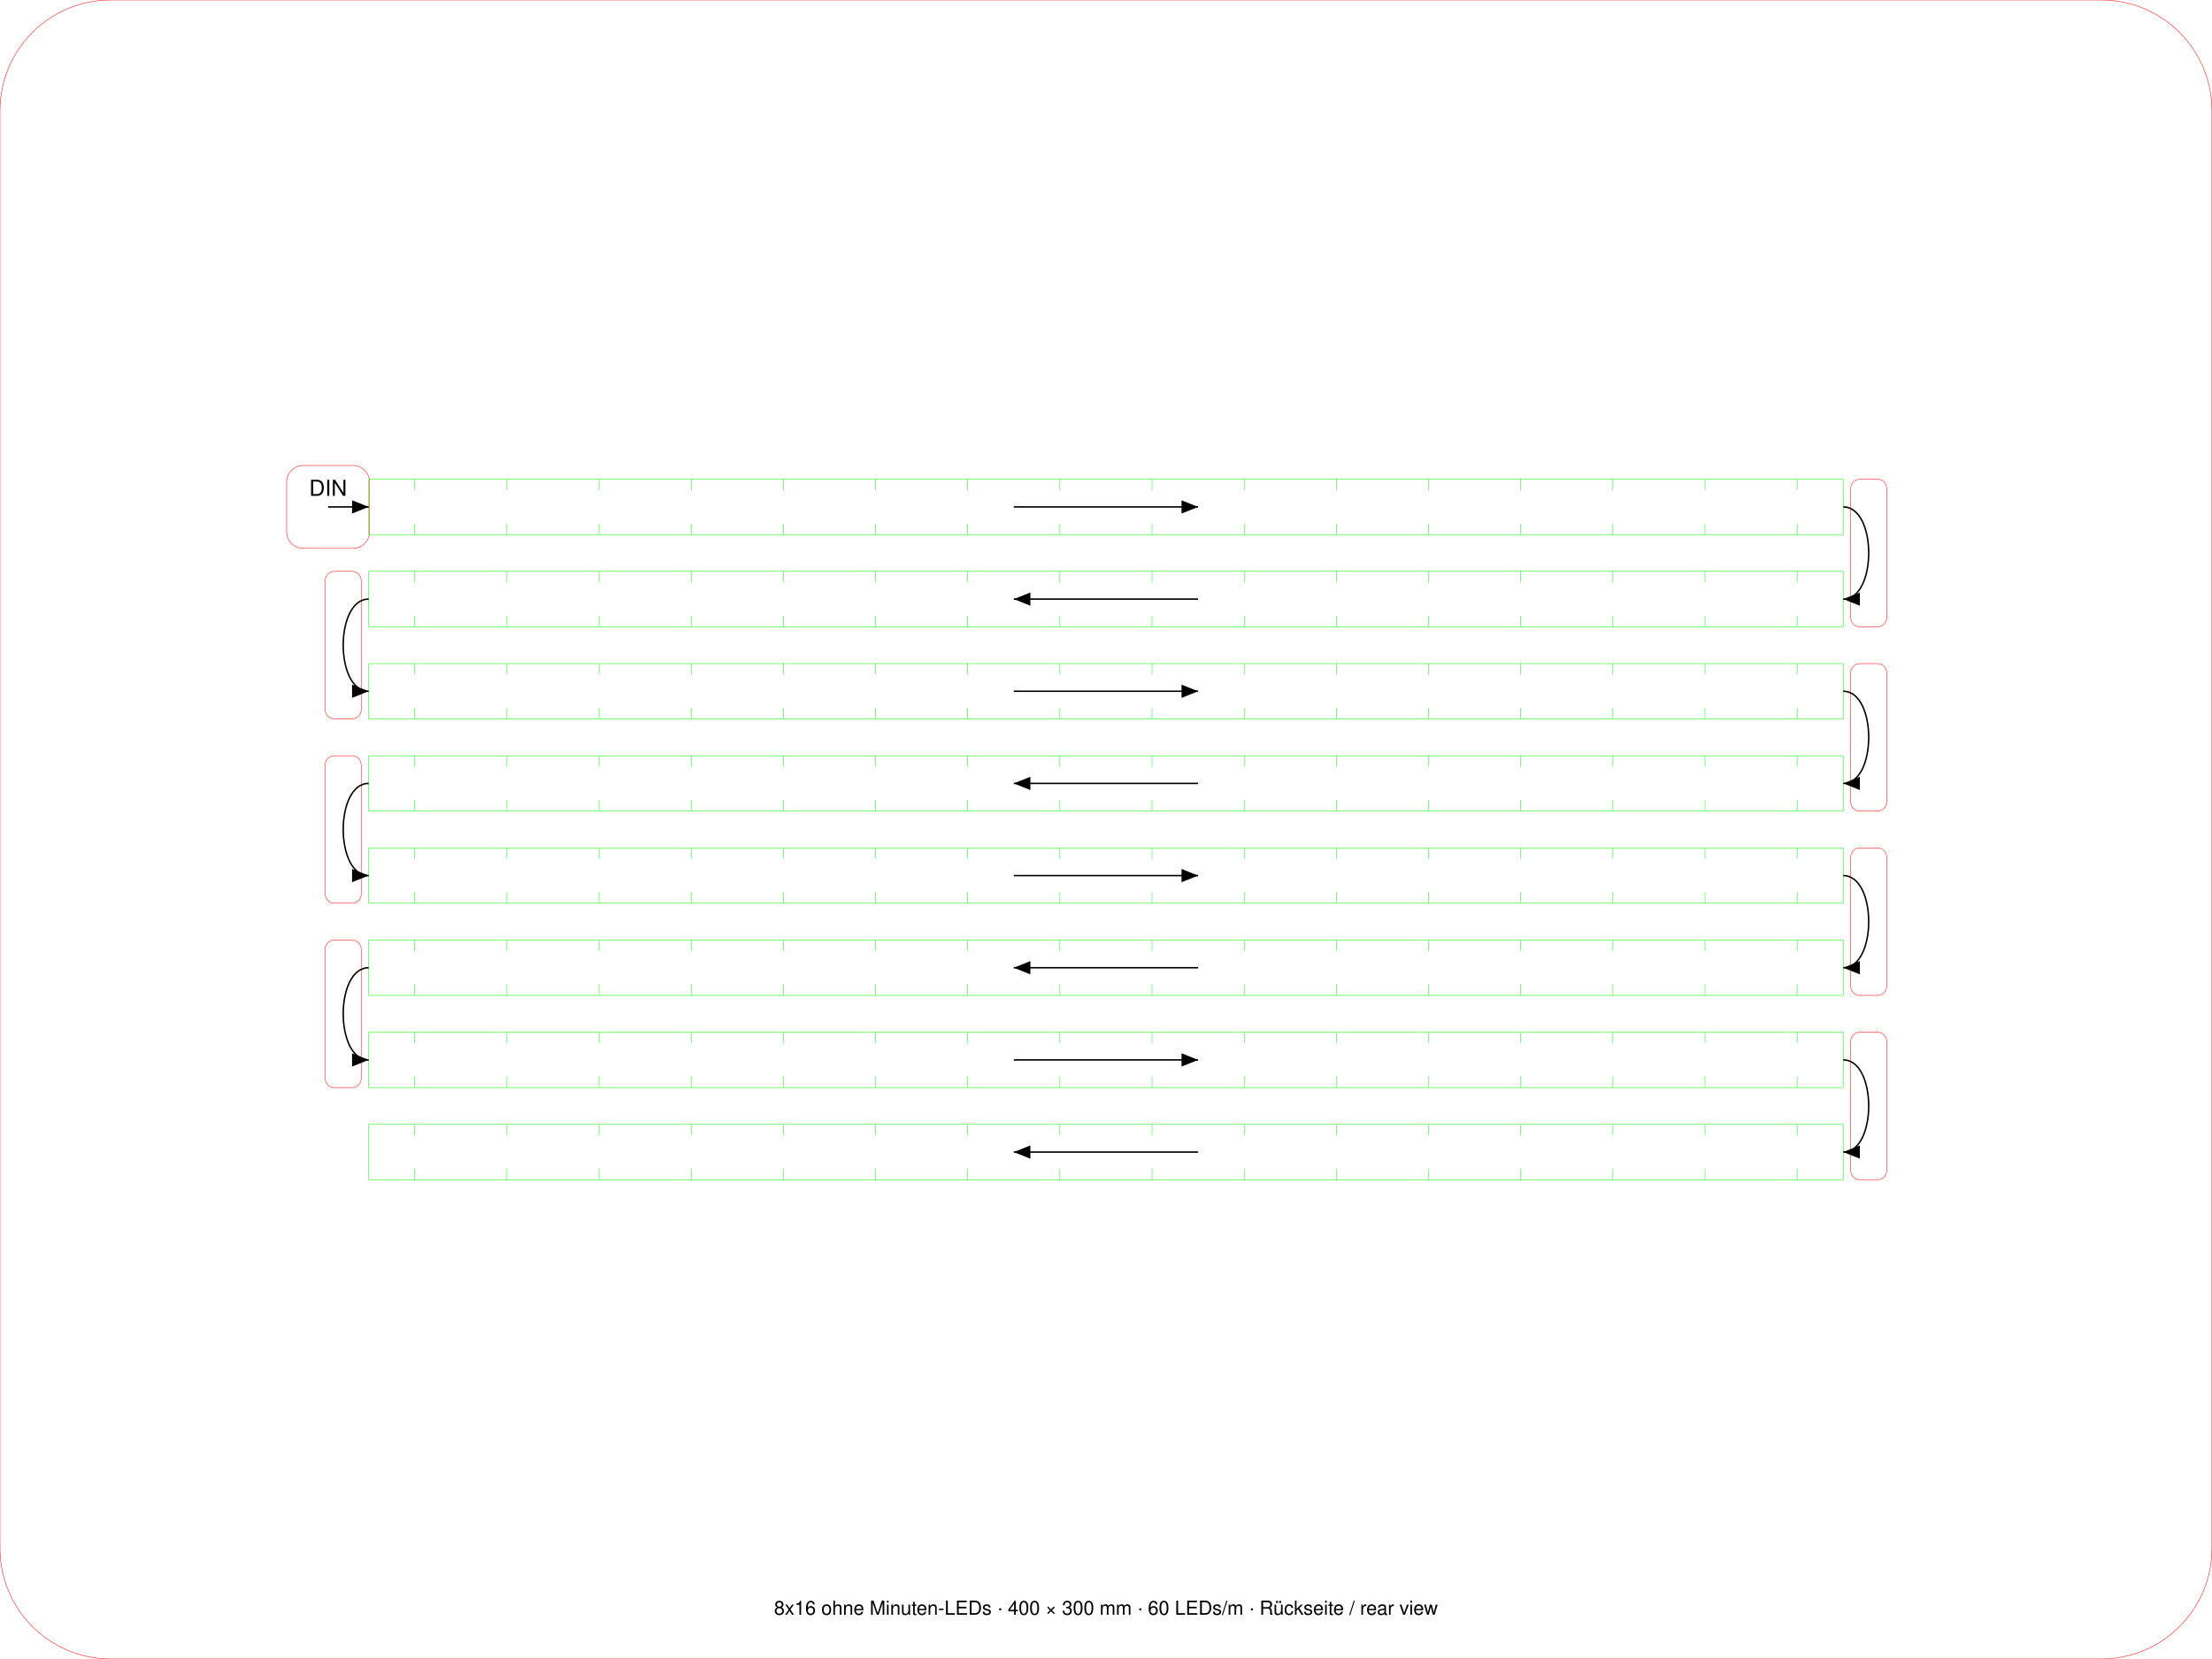
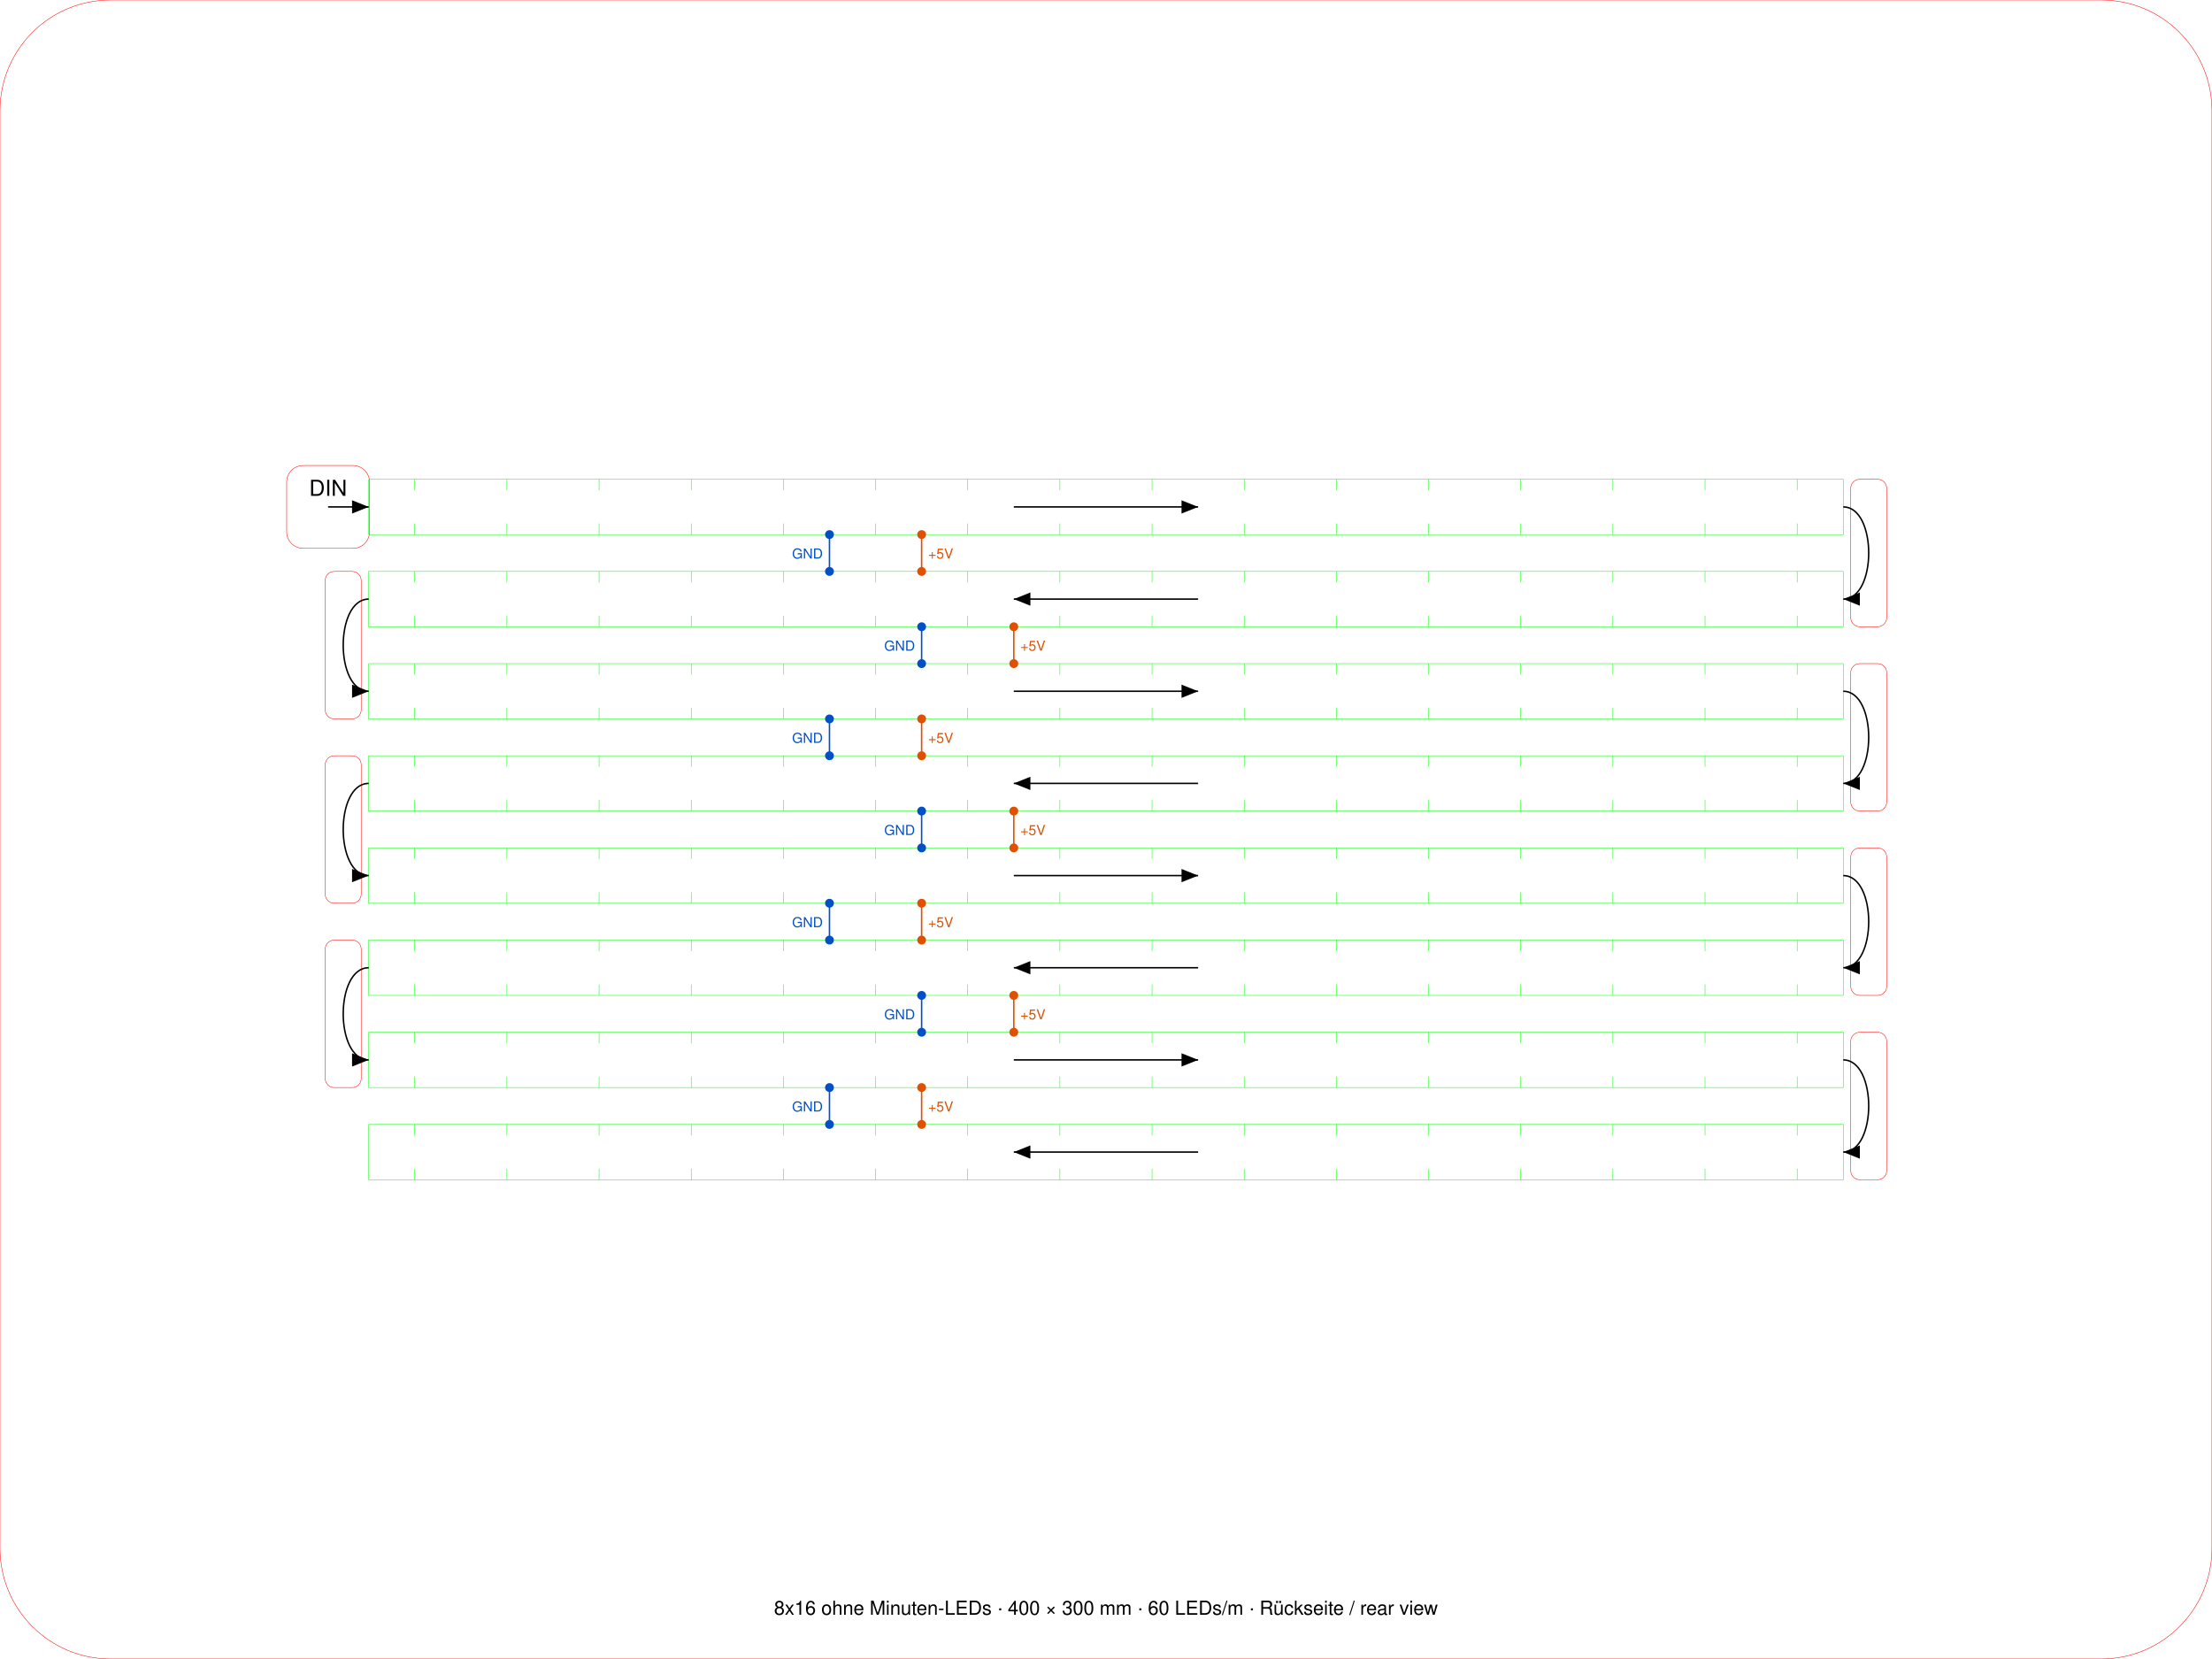
<svg xmlns="http://www.w3.org/2000/svg" version="1.1" width="400mm" height="300mm" viewBox="0 0 1133.9 850.4">
  <style type="text/css">
	.cut{fill:none;stroke:#FF0000;stroke-width:0.236;}
	.mark{fill:none;stroke:#00FF00;stroke-width:0.236;}
	.arrow{fill:none;stroke:#000000;stroke-width:0.75;}
	.head{fill:#000000;}
	.label{font-family:'Helvetica';font-size:11.3px;text-anchor:middle;}
	.caption{font-family:'Helvetica';font-size:9.9px;text-anchor:middle;}
+ 	.gnd{fill:none;stroke:#0050C8;stroke-width:0.75;}
+ 	.vcc{fill:none;stroke:#E05000;stroke-width:0.75;}
+ 	.gnddot{fill:#0050C8;}
+ 	.vccdot{fill:#E05000;}
+ 	.gndlabel{fill:#0050C8;font-family:'Helvetica';font-size:7.1px;}
+ 	.vcclabel{fill:#E05000;font-family:'Helvetica';font-size:7.1px;}
</style>
  <g id="montage">
    <rect class="cut" x="0.00" y="0.00" width="1133.86" height="850.39" rx="56.69" />
    <rect class="cut" x="948.71" y="245.67" width="18.43" height="75.59" rx="4.61" />
    <rect class="cut" x="166.72" y="292.91" width="18.43" height="75.59" rx="4.61" />
    <rect class="cut" x="948.71" y="340.16" width="18.43" height="75.59" rx="4.61" />
    <rect class="cut" x="166.72" y="387.40" width="18.43" height="75.59" rx="4.61" />
    <rect class="cut" x="948.71" y="434.65" width="18.43" height="75.59" rx="4.61" />
    <rect class="cut" x="166.72" y="481.89" width="18.43" height="75.59" rx="4.61" />
    <rect class="cut" x="948.71" y="529.13" width="18.43" height="75.59" rx="4.61" />
    <rect class="cut" x="146.94" y="238.60" width="42.49" height="42.49" rx="8.50" />
    <rect class="mark" x="188.98" y="245.67" width="755.91" height="28.35" rx="0.00" />
    <line class="mark" x1="921.26" y1="245.67" x2="921.26" y2="251.34" />
    <line class="mark" x1="921.26" y1="274.02" x2="921.26" y2="268.35" />
    <line class="mark" x1="874.02" y1="245.67" x2="874.02" y2="251.34" />
    <line class="mark" x1="874.02" y1="274.02" x2="874.02" y2="268.35" />
    <line class="mark" x1="826.77" y1="245.67" x2="826.77" y2="251.34" />
    <line class="mark" x1="826.77" y1="274.02" x2="826.77" y2="268.35" />
    <line class="mark" x1="779.53" y1="245.67" x2="779.53" y2="251.34" />
    <line class="mark" x1="779.53" y1="274.02" x2="779.53" y2="268.35" />
    <line class="mark" x1="732.28" y1="245.67" x2="732.28" y2="251.34" />
    <line class="mark" x1="732.28" y1="274.02" x2="732.28" y2="268.35" />
    <line class="mark" x1="685.04" y1="245.67" x2="685.04" y2="251.34" />
    <line class="mark" x1="685.04" y1="274.02" x2="685.04" y2="268.35" />
    <line class="mark" x1="637.80" y1="245.67" x2="637.80" y2="251.34" />
    <line class="mark" x1="637.80" y1="274.02" x2="637.80" y2="268.35" />
    <line class="mark" x1="590.55" y1="245.67" x2="590.55" y2="251.34" />
    <line class="mark" x1="590.55" y1="274.02" x2="590.55" y2="268.35" />
    <line class="mark" x1="543.31" y1="245.67" x2="543.31" y2="251.34" />
    <line class="mark" x1="543.31" y1="274.02" x2="543.31" y2="268.35" />
    <line class="mark" x1="496.06" y1="245.67" x2="496.06" y2="251.34" />
    <line class="mark" x1="496.06" y1="274.02" x2="496.06" y2="268.35" />
    <line class="mark" x1="448.82" y1="245.67" x2="448.82" y2="251.34" />
    <line class="mark" x1="448.82" y1="274.02" x2="448.82" y2="268.35" />
    <line class="mark" x1="401.57" y1="245.67" x2="401.57" y2="251.34" />
    <line class="mark" x1="401.57" y1="274.02" x2="401.57" y2="268.35" />
    <line class="mark" x1="354.33" y1="245.67" x2="354.33" y2="251.34" />
    <line class="mark" x1="354.33" y1="274.02" x2="354.33" y2="268.35" />
    <line class="mark" x1="307.09" y1="245.67" x2="307.09" y2="251.34" />
    <line class="mark" x1="307.09" y1="274.02" x2="307.09" y2="268.35" />
    <line class="mark" x1="259.84" y1="245.67" x2="259.84" y2="251.34" />
    <line class="mark" x1="259.84" y1="274.02" x2="259.84" y2="268.35" />
    <line class="mark" x1="212.60" y1="245.67" x2="212.60" y2="251.34" />
    <line class="mark" x1="212.60" y1="274.02" x2="212.60" y2="268.35" />
    <rect class="mark" x="188.98" y="292.91" width="755.91" height="28.35" rx="0.00" />
    <line class="mark" x1="921.26" y1="292.91" x2="921.26" y2="298.58" />
    <line class="mark" x1="921.26" y1="321.26" x2="921.26" y2="315.59" />
    <line class="mark" x1="874.02" y1="292.91" x2="874.02" y2="298.58" />
    <line class="mark" x1="874.02" y1="321.26" x2="874.02" y2="315.59" />
    <line class="mark" x1="826.77" y1="292.91" x2="826.77" y2="298.58" />
    <line class="mark" x1="826.77" y1="321.26" x2="826.77" y2="315.59" />
    <line class="mark" x1="779.53" y1="292.91" x2="779.53" y2="298.58" />
    <line class="mark" x1="779.53" y1="321.26" x2="779.53" y2="315.59" />
    <line class="mark" x1="732.28" y1="292.91" x2="732.28" y2="298.58" />
    <line class="mark" x1="732.28" y1="321.26" x2="732.28" y2="315.59" />
    <line class="mark" x1="685.04" y1="292.91" x2="685.04" y2="298.58" />
    <line class="mark" x1="685.04" y1="321.26" x2="685.04" y2="315.59" />
    <line class="mark" x1="637.80" y1="292.91" x2="637.80" y2="298.58" />
    <line class="mark" x1="637.80" y1="321.26" x2="637.80" y2="315.59" />
    <line class="mark" x1="590.55" y1="292.91" x2="590.55" y2="298.58" />
    <line class="mark" x1="590.55" y1="321.26" x2="590.55" y2="315.59" />
    <line class="mark" x1="543.31" y1="292.91" x2="543.31" y2="298.58" />
    <line class="mark" x1="543.31" y1="321.26" x2="543.31" y2="315.59" />
    <line class="mark" x1="496.06" y1="292.91" x2="496.06" y2="298.58" />
    <line class="mark" x1="496.06" y1="321.26" x2="496.06" y2="315.59" />
    <line class="mark" x1="448.82" y1="292.91" x2="448.82" y2="298.58" />
    <line class="mark" x1="448.82" y1="321.26" x2="448.82" y2="315.59" />
    <line class="mark" x1="401.57" y1="292.91" x2="401.57" y2="298.58" />
    <line class="mark" x1="401.57" y1="321.26" x2="401.57" y2="315.59" />
    <line class="mark" x1="354.33" y1="292.91" x2="354.33" y2="298.58" />
    <line class="mark" x1="354.33" y1="321.26" x2="354.33" y2="315.59" />
    <line class="mark" x1="307.09" y1="292.91" x2="307.09" y2="298.58" />
    <line class="mark" x1="307.09" y1="321.26" x2="307.09" y2="315.59" />
    <line class="mark" x1="259.84" y1="292.91" x2="259.84" y2="298.58" />
    <line class="mark" x1="259.84" y1="321.26" x2="259.84" y2="315.59" />
    <line class="mark" x1="212.60" y1="292.91" x2="212.60" y2="298.58" />
    <line class="mark" x1="212.60" y1="321.26" x2="212.60" y2="315.59" />
    <rect class="mark" x="188.98" y="340.16" width="755.91" height="28.35" rx="0.00" />
    <line class="mark" x1="921.26" y1="340.16" x2="921.26" y2="345.83" />
    <line class="mark" x1="921.26" y1="368.50" x2="921.26" y2="362.83" />
    <line class="mark" x1="874.02" y1="340.16" x2="874.02" y2="345.83" />
    <line class="mark" x1="874.02" y1="368.50" x2="874.02" y2="362.83" />
    <line class="mark" x1="826.77" y1="340.16" x2="826.77" y2="345.83" />
    <line class="mark" x1="826.77" y1="368.50" x2="826.77" y2="362.83" />
    <line class="mark" x1="779.53" y1="340.16" x2="779.53" y2="345.83" />
    <line class="mark" x1="779.53" y1="368.50" x2="779.53" y2="362.83" />
    <line class="mark" x1="732.28" y1="340.16" x2="732.28" y2="345.83" />
    <line class="mark" x1="732.28" y1="368.50" x2="732.28" y2="362.83" />
    <line class="mark" x1="685.04" y1="340.16" x2="685.04" y2="345.83" />
    <line class="mark" x1="685.04" y1="368.50" x2="685.04" y2="362.83" />
    <line class="mark" x1="637.80" y1="340.16" x2="637.80" y2="345.83" />
    <line class="mark" x1="637.80" y1="368.50" x2="637.80" y2="362.83" />
    <line class="mark" x1="590.55" y1="340.16" x2="590.55" y2="345.83" />
    <line class="mark" x1="590.55" y1="368.50" x2="590.55" y2="362.83" />
    <line class="mark" x1="543.31" y1="340.16" x2="543.31" y2="345.83" />
    <line class="mark" x1="543.31" y1="368.50" x2="543.31" y2="362.83" />
    <line class="mark" x1="496.06" y1="340.16" x2="496.06" y2="345.83" />
    <line class="mark" x1="496.06" y1="368.50" x2="496.06" y2="362.83" />
    <line class="mark" x1="448.82" y1="340.16" x2="448.82" y2="345.83" />
    <line class="mark" x1="448.82" y1="368.50" x2="448.82" y2="362.83" />
    <line class="mark" x1="401.57" y1="340.16" x2="401.57" y2="345.83" />
    <line class="mark" x1="401.57" y1="368.50" x2="401.57" y2="362.83" />
    <line class="mark" x1="354.33" y1="340.16" x2="354.33" y2="345.83" />
    <line class="mark" x1="354.33" y1="368.50" x2="354.33" y2="362.83" />
    <line class="mark" x1="307.09" y1="340.16" x2="307.09" y2="345.83" />
    <line class="mark" x1="307.09" y1="368.50" x2="307.09" y2="362.83" />
    <line class="mark" x1="259.84" y1="340.16" x2="259.84" y2="345.83" />
    <line class="mark" x1="259.84" y1="368.50" x2="259.84" y2="362.83" />
    <line class="mark" x1="212.60" y1="340.16" x2="212.60" y2="345.83" />
    <line class="mark" x1="212.60" y1="368.50" x2="212.60" y2="362.83" />
    <rect class="mark" x="188.98" y="387.40" width="755.91" height="28.35" rx="0.00" />
    <line class="mark" x1="921.26" y1="387.40" x2="921.26" y2="393.07" />
    <line class="mark" x1="921.26" y1="415.75" x2="921.26" y2="410.08" />
    <line class="mark" x1="874.02" y1="387.40" x2="874.02" y2="393.07" />
    <line class="mark" x1="874.02" y1="415.75" x2="874.02" y2="410.08" />
    <line class="mark" x1="826.77" y1="387.40" x2="826.77" y2="393.07" />
    <line class="mark" x1="826.77" y1="415.75" x2="826.77" y2="410.08" />
    <line class="mark" x1="779.53" y1="387.40" x2="779.53" y2="393.07" />
    <line class="mark" x1="779.53" y1="415.75" x2="779.53" y2="410.08" />
    <line class="mark" x1="732.28" y1="387.40" x2="732.28" y2="393.07" />
    <line class="mark" x1="732.28" y1="415.75" x2="732.28" y2="410.08" />
    <line class="mark" x1="685.04" y1="387.40" x2="685.04" y2="393.07" />
    <line class="mark" x1="685.04" y1="415.75" x2="685.04" y2="410.08" />
    <line class="mark" x1="637.80" y1="387.40" x2="637.80" y2="393.07" />
    <line class="mark" x1="637.80" y1="415.75" x2="637.80" y2="410.08" />
    <line class="mark" x1="590.55" y1="387.40" x2="590.55" y2="393.07" />
    <line class="mark" x1="590.55" y1="415.75" x2="590.55" y2="410.08" />
    <line class="mark" x1="543.31" y1="387.40" x2="543.31" y2="393.07" />
    <line class="mark" x1="543.31" y1="415.75" x2="543.31" y2="410.08" />
    <line class="mark" x1="496.06" y1="387.40" x2="496.06" y2="393.07" />
    <line class="mark" x1="496.06" y1="415.75" x2="496.06" y2="410.08" />
    <line class="mark" x1="448.82" y1="387.40" x2="448.82" y2="393.07" />
    <line class="mark" x1="448.82" y1="415.75" x2="448.82" y2="410.08" />
    <line class="mark" x1="401.57" y1="387.40" x2="401.57" y2="393.07" />
    <line class="mark" x1="401.57" y1="415.75" x2="401.57" y2="410.08" />
    <line class="mark" x1="354.33" y1="387.40" x2="354.33" y2="393.07" />
    <line class="mark" x1="354.33" y1="415.75" x2="354.33" y2="410.08" />
    <line class="mark" x1="307.09" y1="387.40" x2="307.09" y2="393.07" />
    <line class="mark" x1="307.09" y1="415.75" x2="307.09" y2="410.08" />
    <line class="mark" x1="259.84" y1="387.40" x2="259.84" y2="393.07" />
    <line class="mark" x1="259.84" y1="415.75" x2="259.84" y2="410.08" />
    <line class="mark" x1="212.60" y1="387.40" x2="212.60" y2="393.07" />
    <line class="mark" x1="212.60" y1="415.75" x2="212.60" y2="410.08" />
    <rect class="mark" x="188.98" y="434.65" width="755.91" height="28.35" rx="0.00" />
    <line class="mark" x1="921.26" y1="434.65" x2="921.26" y2="440.31" />
    <line class="mark" x1="921.26" y1="462.99" x2="921.26" y2="457.32" />
    <line class="mark" x1="874.02" y1="434.65" x2="874.02" y2="440.31" />
    <line class="mark" x1="874.02" y1="462.99" x2="874.02" y2="457.32" />
    <line class="mark" x1="826.77" y1="434.65" x2="826.77" y2="440.31" />
    <line class="mark" x1="826.77" y1="462.99" x2="826.77" y2="457.32" />
    <line class="mark" x1="779.53" y1="434.65" x2="779.53" y2="440.31" />
    <line class="mark" x1="779.53" y1="462.99" x2="779.53" y2="457.32" />
    <line class="mark" x1="732.28" y1="434.65" x2="732.28" y2="440.31" />
    <line class="mark" x1="732.28" y1="462.99" x2="732.28" y2="457.32" />
    <line class="mark" x1="685.04" y1="434.65" x2="685.04" y2="440.31" />
    <line class="mark" x1="685.04" y1="462.99" x2="685.04" y2="457.32" />
    <line class="mark" x1="637.80" y1="434.65" x2="637.80" y2="440.31" />
    <line class="mark" x1="637.80" y1="462.99" x2="637.80" y2="457.32" />
    <line class="mark" x1="590.55" y1="434.65" x2="590.55" y2="440.31" />
    <line class="mark" x1="590.55" y1="462.99" x2="590.55" y2="457.32" />
    <line class="mark" x1="543.31" y1="434.65" x2="543.31" y2="440.31" />
    <line class="mark" x1="543.31" y1="462.99" x2="543.31" y2="457.32" />
    <line class="mark" x1="496.06" y1="434.65" x2="496.06" y2="440.31" />
    <line class="mark" x1="496.06" y1="462.99" x2="496.06" y2="457.32" />
    <line class="mark" x1="448.82" y1="434.65" x2="448.82" y2="440.31" />
    <line class="mark" x1="448.82" y1="462.99" x2="448.82" y2="457.32" />
    <line class="mark" x1="401.57" y1="434.65" x2="401.57" y2="440.31" />
    <line class="mark" x1="401.57" y1="462.99" x2="401.57" y2="457.32" />
    <line class="mark" x1="354.33" y1="434.65" x2="354.33" y2="440.31" />
    <line class="mark" x1="354.33" y1="462.99" x2="354.33" y2="457.32" />
    <line class="mark" x1="307.09" y1="434.65" x2="307.09" y2="440.31" />
    <line class="mark" x1="307.09" y1="462.99" x2="307.09" y2="457.32" />
    <line class="mark" x1="259.84" y1="434.65" x2="259.84" y2="440.31" />
    <line class="mark" x1="259.84" y1="462.99" x2="259.84" y2="457.32" />
    <line class="mark" x1="212.60" y1="434.65" x2="212.60" y2="440.31" />
    <line class="mark" x1="212.60" y1="462.99" x2="212.60" y2="457.32" />
    <rect class="mark" x="188.98" y="481.89" width="755.91" height="28.35" rx="0.00" />
    <line class="mark" x1="921.26" y1="481.89" x2="921.26" y2="487.56" />
    <line class="mark" x1="921.26" y1="510.24" x2="921.26" y2="504.57" />
    <line class="mark" x1="874.02" y1="481.89" x2="874.02" y2="487.56" />
    <line class="mark" x1="874.02" y1="510.24" x2="874.02" y2="504.57" />
    <line class="mark" x1="826.77" y1="481.89" x2="826.77" y2="487.56" />
    <line class="mark" x1="826.77" y1="510.24" x2="826.77" y2="504.57" />
    <line class="mark" x1="779.53" y1="481.89" x2="779.53" y2="487.56" />
    <line class="mark" x1="779.53" y1="510.24" x2="779.53" y2="504.57" />
    <line class="mark" x1="732.28" y1="481.89" x2="732.28" y2="487.56" />
    <line class="mark" x1="732.28" y1="510.24" x2="732.28" y2="504.57" />
    <line class="mark" x1="685.04" y1="481.89" x2="685.04" y2="487.56" />
    <line class="mark" x1="685.04" y1="510.24" x2="685.04" y2="504.57" />
    <line class="mark" x1="637.80" y1="481.89" x2="637.80" y2="487.56" />
    <line class="mark" x1="637.80" y1="510.24" x2="637.80" y2="504.57" />
    <line class="mark" x1="590.55" y1="481.89" x2="590.55" y2="487.56" />
    <line class="mark" x1="590.55" y1="510.24" x2="590.55" y2="504.57" />
    <line class="mark" x1="543.31" y1="481.89" x2="543.31" y2="487.56" />
    <line class="mark" x1="543.31" y1="510.24" x2="543.31" y2="504.57" />
    <line class="mark" x1="496.06" y1="481.89" x2="496.06" y2="487.56" />
    <line class="mark" x1="496.06" y1="510.24" x2="496.06" y2="504.57" />
    <line class="mark" x1="448.82" y1="481.89" x2="448.82" y2="487.56" />
    <line class="mark" x1="448.82" y1="510.24" x2="448.82" y2="504.57" />
    <line class="mark" x1="401.57" y1="481.89" x2="401.57" y2="487.56" />
    <line class="mark" x1="401.57" y1="510.24" x2="401.57" y2="504.57" />
    <line class="mark" x1="354.33" y1="481.89" x2="354.33" y2="487.56" />
    <line class="mark" x1="354.33" y1="510.24" x2="354.33" y2="504.57" />
    <line class="mark" x1="307.09" y1="481.89" x2="307.09" y2="487.56" />
    <line class="mark" x1="307.09" y1="510.24" x2="307.09" y2="504.57" />
    <line class="mark" x1="259.84" y1="481.89" x2="259.84" y2="487.56" />
    <line class="mark" x1="259.84" y1="510.24" x2="259.84" y2="504.57" />
    <line class="mark" x1="212.60" y1="481.89" x2="212.60" y2="487.56" />
    <line class="mark" x1="212.60" y1="510.24" x2="212.60" y2="504.57" />
    <rect class="mark" x="188.98" y="529.13" width="755.91" height="28.35" rx="0.00" />
    <line class="mark" x1="921.26" y1="529.13" x2="921.26" y2="534.80" />
    <line class="mark" x1="921.26" y1="557.48" x2="921.26" y2="551.81" />
    <line class="mark" x1="874.02" y1="529.13" x2="874.02" y2="534.80" />
    <line class="mark" x1="874.02" y1="557.48" x2="874.02" y2="551.81" />
    <line class="mark" x1="826.77" y1="529.13" x2="826.77" y2="534.80" />
    <line class="mark" x1="826.77" y1="557.48" x2="826.77" y2="551.81" />
    <line class="mark" x1="779.53" y1="529.13" x2="779.53" y2="534.80" />
    <line class="mark" x1="779.53" y1="557.48" x2="779.53" y2="551.81" />
    <line class="mark" x1="732.28" y1="529.13" x2="732.28" y2="534.80" />
    <line class="mark" x1="732.28" y1="557.48" x2="732.28" y2="551.81" />
    <line class="mark" x1="685.04" y1="529.13" x2="685.04" y2="534.80" />
    <line class="mark" x1="685.04" y1="557.48" x2="685.04" y2="551.81" />
    <line class="mark" x1="637.80" y1="529.13" x2="637.80" y2="534.80" />
    <line class="mark" x1="637.80" y1="557.48" x2="637.80" y2="551.81" />
    <line class="mark" x1="590.55" y1="529.13" x2="590.55" y2="534.80" />
    <line class="mark" x1="590.55" y1="557.48" x2="590.55" y2="551.81" />
    <line class="mark" x1="543.31" y1="529.13" x2="543.31" y2="534.80" />
    <line class="mark" x1="543.31" y1="557.48" x2="543.31" y2="551.81" />
    <line class="mark" x1="496.06" y1="529.13" x2="496.06" y2="534.80" />
    <line class="mark" x1="496.06" y1="557.48" x2="496.06" y2="551.81" />
    <line class="mark" x1="448.82" y1="529.13" x2="448.82" y2="534.80" />
    <line class="mark" x1="448.82" y1="557.48" x2="448.82" y2="551.81" />
    <line class="mark" x1="401.57" y1="529.13" x2="401.57" y2="534.80" />
    <line class="mark" x1="401.57" y1="557.48" x2="401.57" y2="551.81" />
    <line class="mark" x1="354.33" y1="529.13" x2="354.33" y2="534.80" />
    <line class="mark" x1="354.33" y1="557.48" x2="354.33" y2="551.81" />
    <line class="mark" x1="307.09" y1="529.13" x2="307.09" y2="534.80" />
    <line class="mark" x1="307.09" y1="557.48" x2="307.09" y2="551.81" />
    <line class="mark" x1="259.84" y1="529.13" x2="259.84" y2="534.80" />
    <line class="mark" x1="259.84" y1="557.48" x2="259.84" y2="551.81" />
    <line class="mark" x1="212.60" y1="529.13" x2="212.60" y2="534.80" />
    <line class="mark" x1="212.60" y1="557.48" x2="212.60" y2="551.81" />
    <rect class="mark" x="188.98" y="576.38" width="755.91" height="28.35" rx="0.00" />
    <line class="mark" x1="921.26" y1="576.38" x2="921.26" y2="582.05" />
    <line class="mark" x1="921.26" y1="604.72" x2="921.26" y2="599.06" />
    <line class="mark" x1="874.02" y1="576.38" x2="874.02" y2="582.05" />
    <line class="mark" x1="874.02" y1="604.72" x2="874.02" y2="599.06" />
    <line class="mark" x1="826.77" y1="576.38" x2="826.77" y2="582.05" />
    <line class="mark" x1="826.77" y1="604.72" x2="826.77" y2="599.06" />
    <line class="mark" x1="779.53" y1="576.38" x2="779.53" y2="582.05" />
    <line class="mark" x1="779.53" y1="604.72" x2="779.53" y2="599.06" />
    <line class="mark" x1="732.28" y1="576.38" x2="732.28" y2="582.05" />
    <line class="mark" x1="732.28" y1="604.72" x2="732.28" y2="599.06" />
    <line class="mark" x1="685.04" y1="576.38" x2="685.04" y2="582.05" />
    <line class="mark" x1="685.04" y1="604.72" x2="685.04" y2="599.06" />
    <line class="mark" x1="637.80" y1="576.38" x2="637.80" y2="582.05" />
    <line class="mark" x1="637.80" y1="604.72" x2="637.80" y2="599.06" />
    <line class="mark" x1="590.55" y1="576.38" x2="590.55" y2="582.05" />
    <line class="mark" x1="590.55" y1="604.72" x2="590.55" y2="599.06" />
    <line class="mark" x1="543.31" y1="576.38" x2="543.31" y2="582.05" />
    <line class="mark" x1="543.31" y1="604.72" x2="543.31" y2="599.06" />
    <line class="mark" x1="496.06" y1="576.38" x2="496.06" y2="582.05" />
    <line class="mark" x1="496.06" y1="604.72" x2="496.06" y2="599.06" />
    <line class="mark" x1="448.82" y1="576.38" x2="448.82" y2="582.05" />
    <line class="mark" x1="448.82" y1="604.72" x2="448.82" y2="599.06" />
    <line class="mark" x1="401.57" y1="576.38" x2="401.57" y2="582.05" />
    <line class="mark" x1="401.57" y1="604.72" x2="401.57" y2="599.06" />
    <line class="mark" x1="354.33" y1="576.38" x2="354.33" y2="582.05" />
    <line class="mark" x1="354.33" y1="604.72" x2="354.33" y2="599.06" />
    <line class="mark" x1="307.09" y1="576.38" x2="307.09" y2="582.05" />
    <line class="mark" x1="307.09" y1="604.72" x2="307.09" y2="599.06" />
    <line class="mark" x1="259.84" y1="576.38" x2="259.84" y2="582.05" />
    <line class="mark" x1="259.84" y1="604.72" x2="259.84" y2="599.06" />
    <line class="mark" x1="212.60" y1="576.38" x2="212.60" y2="582.05" />
    <line class="mark" x1="212.60" y1="604.72" x2="212.60" y2="599.06" />
  </g>
  <g id="direction">
    <line class="arrow" x1="168.19" y1="259.84" x2="188.98" y2="259.84" />
    <polygon class="head" points="188.98,259.84 180.47,263.24 180.47,256.44" />
    <text class="label" x="168.19" y="254.17">DIN</text>
    <line class="arrow" x1="519.69" y1="259.84" x2="614.17" y2="259.84" />
    <polygon class="head" points="614.17,259.84 605.67,263.24 605.67,256.44" />
    <line class="arrow" x1="614.17" y1="307.09" x2="519.69" y2="307.09" />
    <polygon class="head" points="519.69,307.09 528.19,303.69 528.19,310.49" />
    <line class="arrow" x1="519.69" y1="354.33" x2="614.17" y2="354.33" />
    <polygon class="head" points="614.17,354.33 605.67,357.73 605.67,350.93" />
    <line class="arrow" x1="614.17" y1="401.57" x2="519.69" y2="401.57" />
    <polygon class="head" points="519.69,401.57 528.19,398.17 528.19,404.98" />
    <line class="arrow" x1="519.69" y1="448.82" x2="614.17" y2="448.82" />
    <polygon class="head" points="614.17,448.82 605.67,452.22 605.67,445.42" />
    <line class="arrow" x1="614.17" y1="496.06" x2="519.69" y2="496.06" />
    <polygon class="head" points="519.69,496.06 528.19,492.66 528.19,499.46" />
    <line class="arrow" x1="519.69" y1="543.31" x2="614.17" y2="543.31" />
    <polygon class="head" points="614.17,543.31 605.67,546.71 605.67,539.91" />
    <line class="arrow" x1="614.17" y1="590.55" x2="519.69" y2="590.55" />
    <polygon class="head" points="519.69,590.55 528.19,587.15 528.19,593.95" />
    <path class="arrow" d="M944.88,259.84 C962.27,259.84 962.27,307.09 944.88,307.09" />
    <polygon class="head" points="944.88,307.09 953.39,303.69 953.39,310.49" />
    <path class="arrow" d="M188.98,307.09 C171.59,307.09 171.59,354.33 188.98,354.33" />
    <polygon class="head" points="188.98,354.33 180.47,357.73 180.47,350.93" />
    <path class="arrow" d="M944.88,354.33 C962.27,354.33 962.27,401.57 944.88,401.57" />
    <polygon class="head" points="944.88,401.57 953.39,398.17 953.39,404.98" />
    <path class="arrow" d="M188.98,401.57 C171.59,401.57 171.59,448.82 188.98,448.82" />
    <polygon class="head" points="188.98,448.82 180.47,452.22 180.47,445.42" />
    <path class="arrow" d="M944.88,448.82 C962.27,448.82 962.27,496.06 944.88,496.06" />
    <polygon class="head" points="944.88,496.06 953.39,492.66 953.39,499.46" />
    <path class="arrow" d="M188.98,496.06 C171.59,496.06 171.59,543.31 188.98,543.31" />
    <polygon class="head" points="188.98,543.31 180.47,546.71 180.47,539.91" />
    <path class="arrow" d="M944.88,543.31 C962.27,543.31 962.27,590.55 944.88,590.55" />
    <polygon class="head" points="944.88,590.55 953.39,587.15 953.39,593.95" />
    <text class="caption" x="566.93" y="827.72">8x16 ohne Minuten-LEDs · 400 × 300 mm · 60 LEDs/m · Rückseite / rear view</text>
  </g>
+   <g id="power">
+     <line class="gnd" x1="425.20" y1="274.02" x2="425.20" y2="292.91" />
+     <circle class="gnddot" cx="425.20" cy="274.02" r="2.27" />
+     <circle class="gnddot" cx="425.20" cy="292.91" r="2.27" />
+     <text class="gndlabel" x="421.80" y="286.30" text-anchor="end">GND</text>
+     <line class="vcc" x1="472.44" y1="274.02" x2="472.44" y2="292.91" />
+     <circle class="vccdot" cx="472.44" cy="274.02" r="2.27" />
+     <circle class="vccdot" cx="472.44" cy="292.91" r="2.27" />
+     <text class="vcclabel" x="475.84" y="286.30" text-anchor="start">+5V</text>
+     <line class="gnd" x1="472.44" y1="321.26" x2="472.44" y2="340.16" />
+     <circle class="gnddot" cx="472.44" cy="321.26" r="2.27" />
+     <circle class="gnddot" cx="472.44" cy="340.16" r="2.27" />
+     <text class="gndlabel" x="469.04" y="333.54" text-anchor="end">GND</text>
+     <line class="vcc" x1="519.69" y1="321.26" x2="519.69" y2="340.16" />
+     <circle class="vccdot" cx="519.69" cy="321.26" r="2.27" />
+     <circle class="vccdot" cx="519.69" cy="340.16" r="2.27" />
+     <text class="vcclabel" x="523.09" y="333.54" text-anchor="start">+5V</text>
+     <line class="gnd" x1="425.20" y1="368.50" x2="425.20" y2="387.40" />
+     <circle class="gnddot" cx="425.20" cy="368.50" r="2.27" />
+     <circle class="gnddot" cx="425.20" cy="387.40" r="2.27" />
+     <text class="gndlabel" x="421.80" y="380.79" text-anchor="end">GND</text>
+     <line class="vcc" x1="472.44" y1="368.50" x2="472.44" y2="387.40" />
+     <circle class="vccdot" cx="472.44" cy="368.50" r="2.27" />
+     <circle class="vccdot" cx="472.44" cy="387.40" r="2.27" />
+     <text class="vcclabel" x="475.84" y="380.79" text-anchor="start">+5V</text>
+     <line class="gnd" x1="472.44" y1="415.75" x2="472.44" y2="434.65" />
+     <circle class="gnddot" cx="472.44" cy="415.75" r="2.27" />
+     <circle class="gnddot" cx="472.44" cy="434.65" r="2.27" />
+     <text class="gndlabel" x="469.04" y="428.03" text-anchor="end">GND</text>
+     <line class="vcc" x1="519.69" y1="415.75" x2="519.69" y2="434.65" />
+     <circle class="vccdot" cx="519.69" cy="415.75" r="2.27" />
+     <circle class="vccdot" cx="519.69" cy="434.65" r="2.27" />
+     <text class="vcclabel" x="523.09" y="428.03" text-anchor="start">+5V</text>
+     <line class="gnd" x1="425.20" y1="462.99" x2="425.20" y2="481.89" />
+     <circle class="gnddot" cx="425.20" cy="462.99" r="2.27" />
+     <circle class="gnddot" cx="425.20" cy="481.89" r="2.27" />
+     <text class="gndlabel" x="421.80" y="475.28" text-anchor="end">GND</text>
+     <line class="vcc" x1="472.44" y1="462.99" x2="472.44" y2="481.89" />
+     <circle class="vccdot" cx="472.44" cy="462.99" r="2.27" />
+     <circle class="vccdot" cx="472.44" cy="481.89" r="2.27" />
+     <text class="vcclabel" x="475.84" y="475.28" text-anchor="start">+5V</text>
+     <line class="gnd" x1="472.44" y1="510.24" x2="472.44" y2="529.13" />
+     <circle class="gnddot" cx="472.44" cy="510.24" r="2.27" />
+     <circle class="gnddot" cx="472.44" cy="529.13" r="2.27" />
+     <text class="gndlabel" x="469.04" y="522.52" text-anchor="end">GND</text>
+     <line class="vcc" x1="519.69" y1="510.24" x2="519.69" y2="529.13" />
+     <circle class="vccdot" cx="519.69" cy="510.24" r="2.27" />
+     <circle class="vccdot" cx="519.69" cy="529.13" r="2.27" />
+     <text class="vcclabel" x="523.09" y="522.52" text-anchor="start">+5V</text>
+     <line class="gnd" x1="425.20" y1="557.48" x2="425.20" y2="576.38" />
+     <circle class="gnddot" cx="425.20" cy="557.48" r="2.27" />
+     <circle class="gnddot" cx="425.20" cy="576.38" r="2.27" />
+     <text class="gndlabel" x="421.80" y="569.76" text-anchor="end">GND</text>
+     <line class="vcc" x1="472.44" y1="557.48" x2="472.44" y2="576.38" />
+     <circle class="vccdot" cx="472.44" cy="557.48" r="2.27" />
+     <circle class="vccdot" cx="472.44" cy="576.38" r="2.27" />
+     <text class="vcclabel" x="475.84" y="569.76" text-anchor="start">+5V</text>
+   </g>
</svg>
